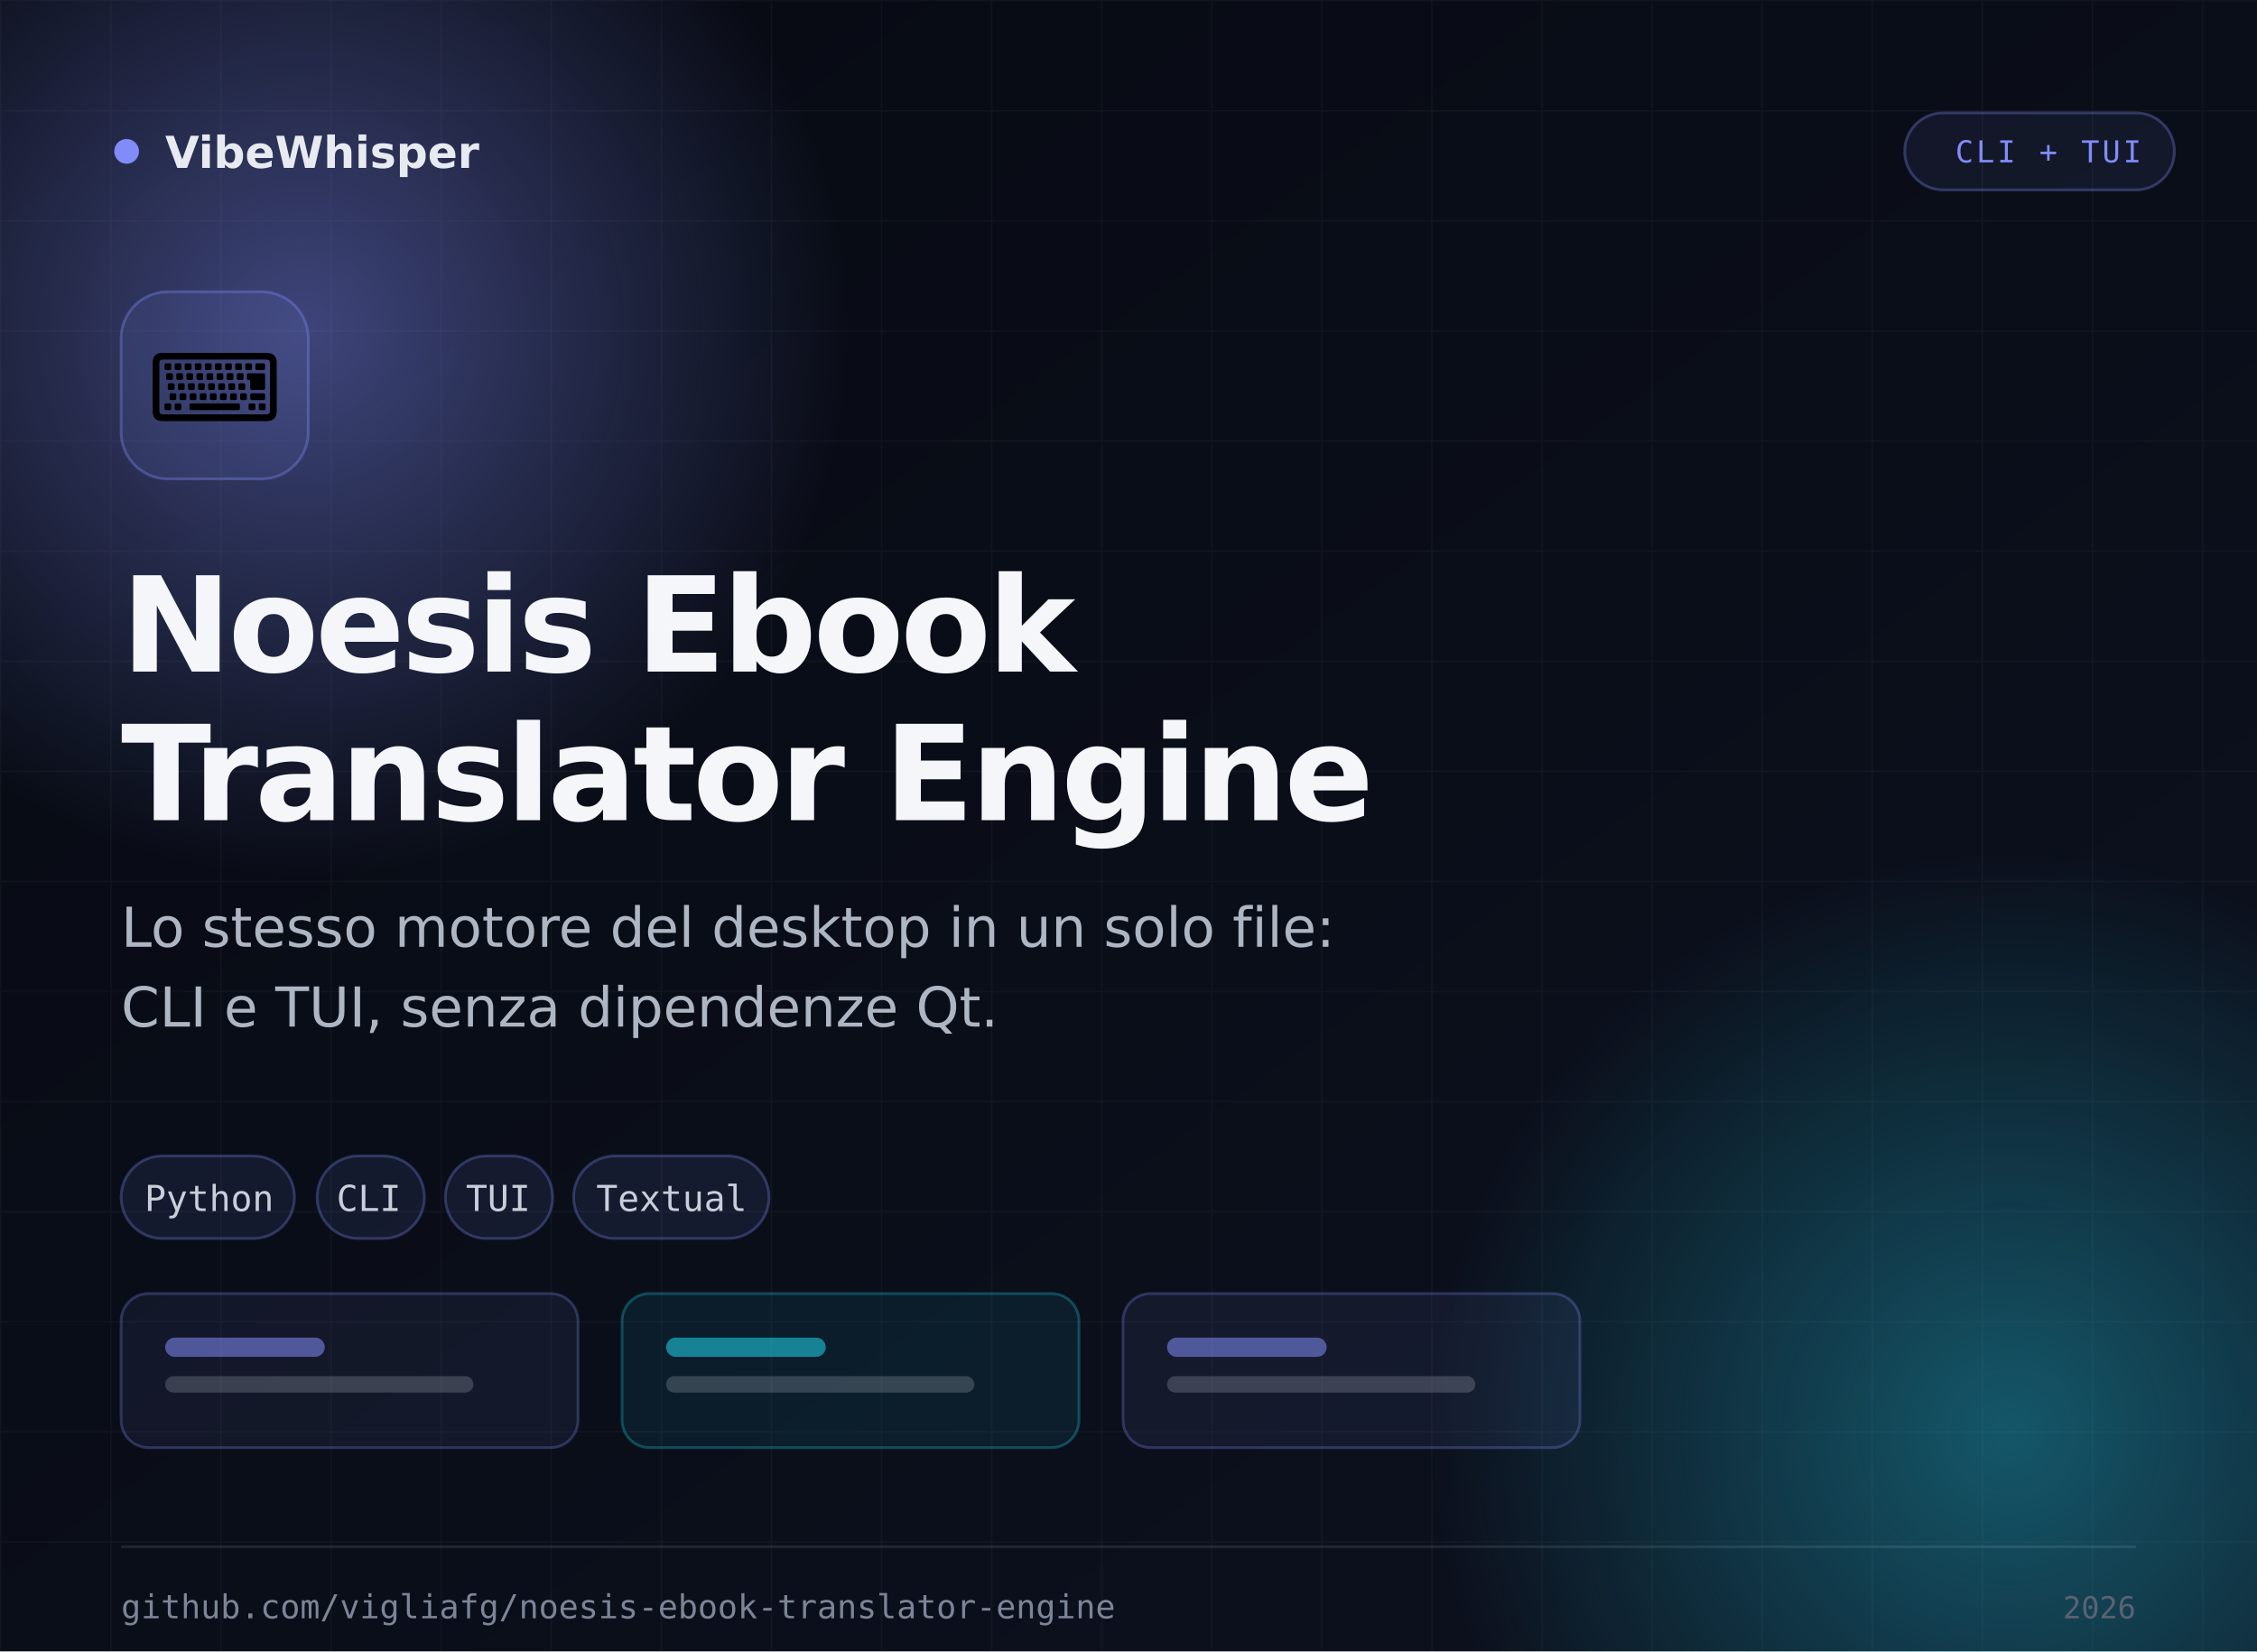
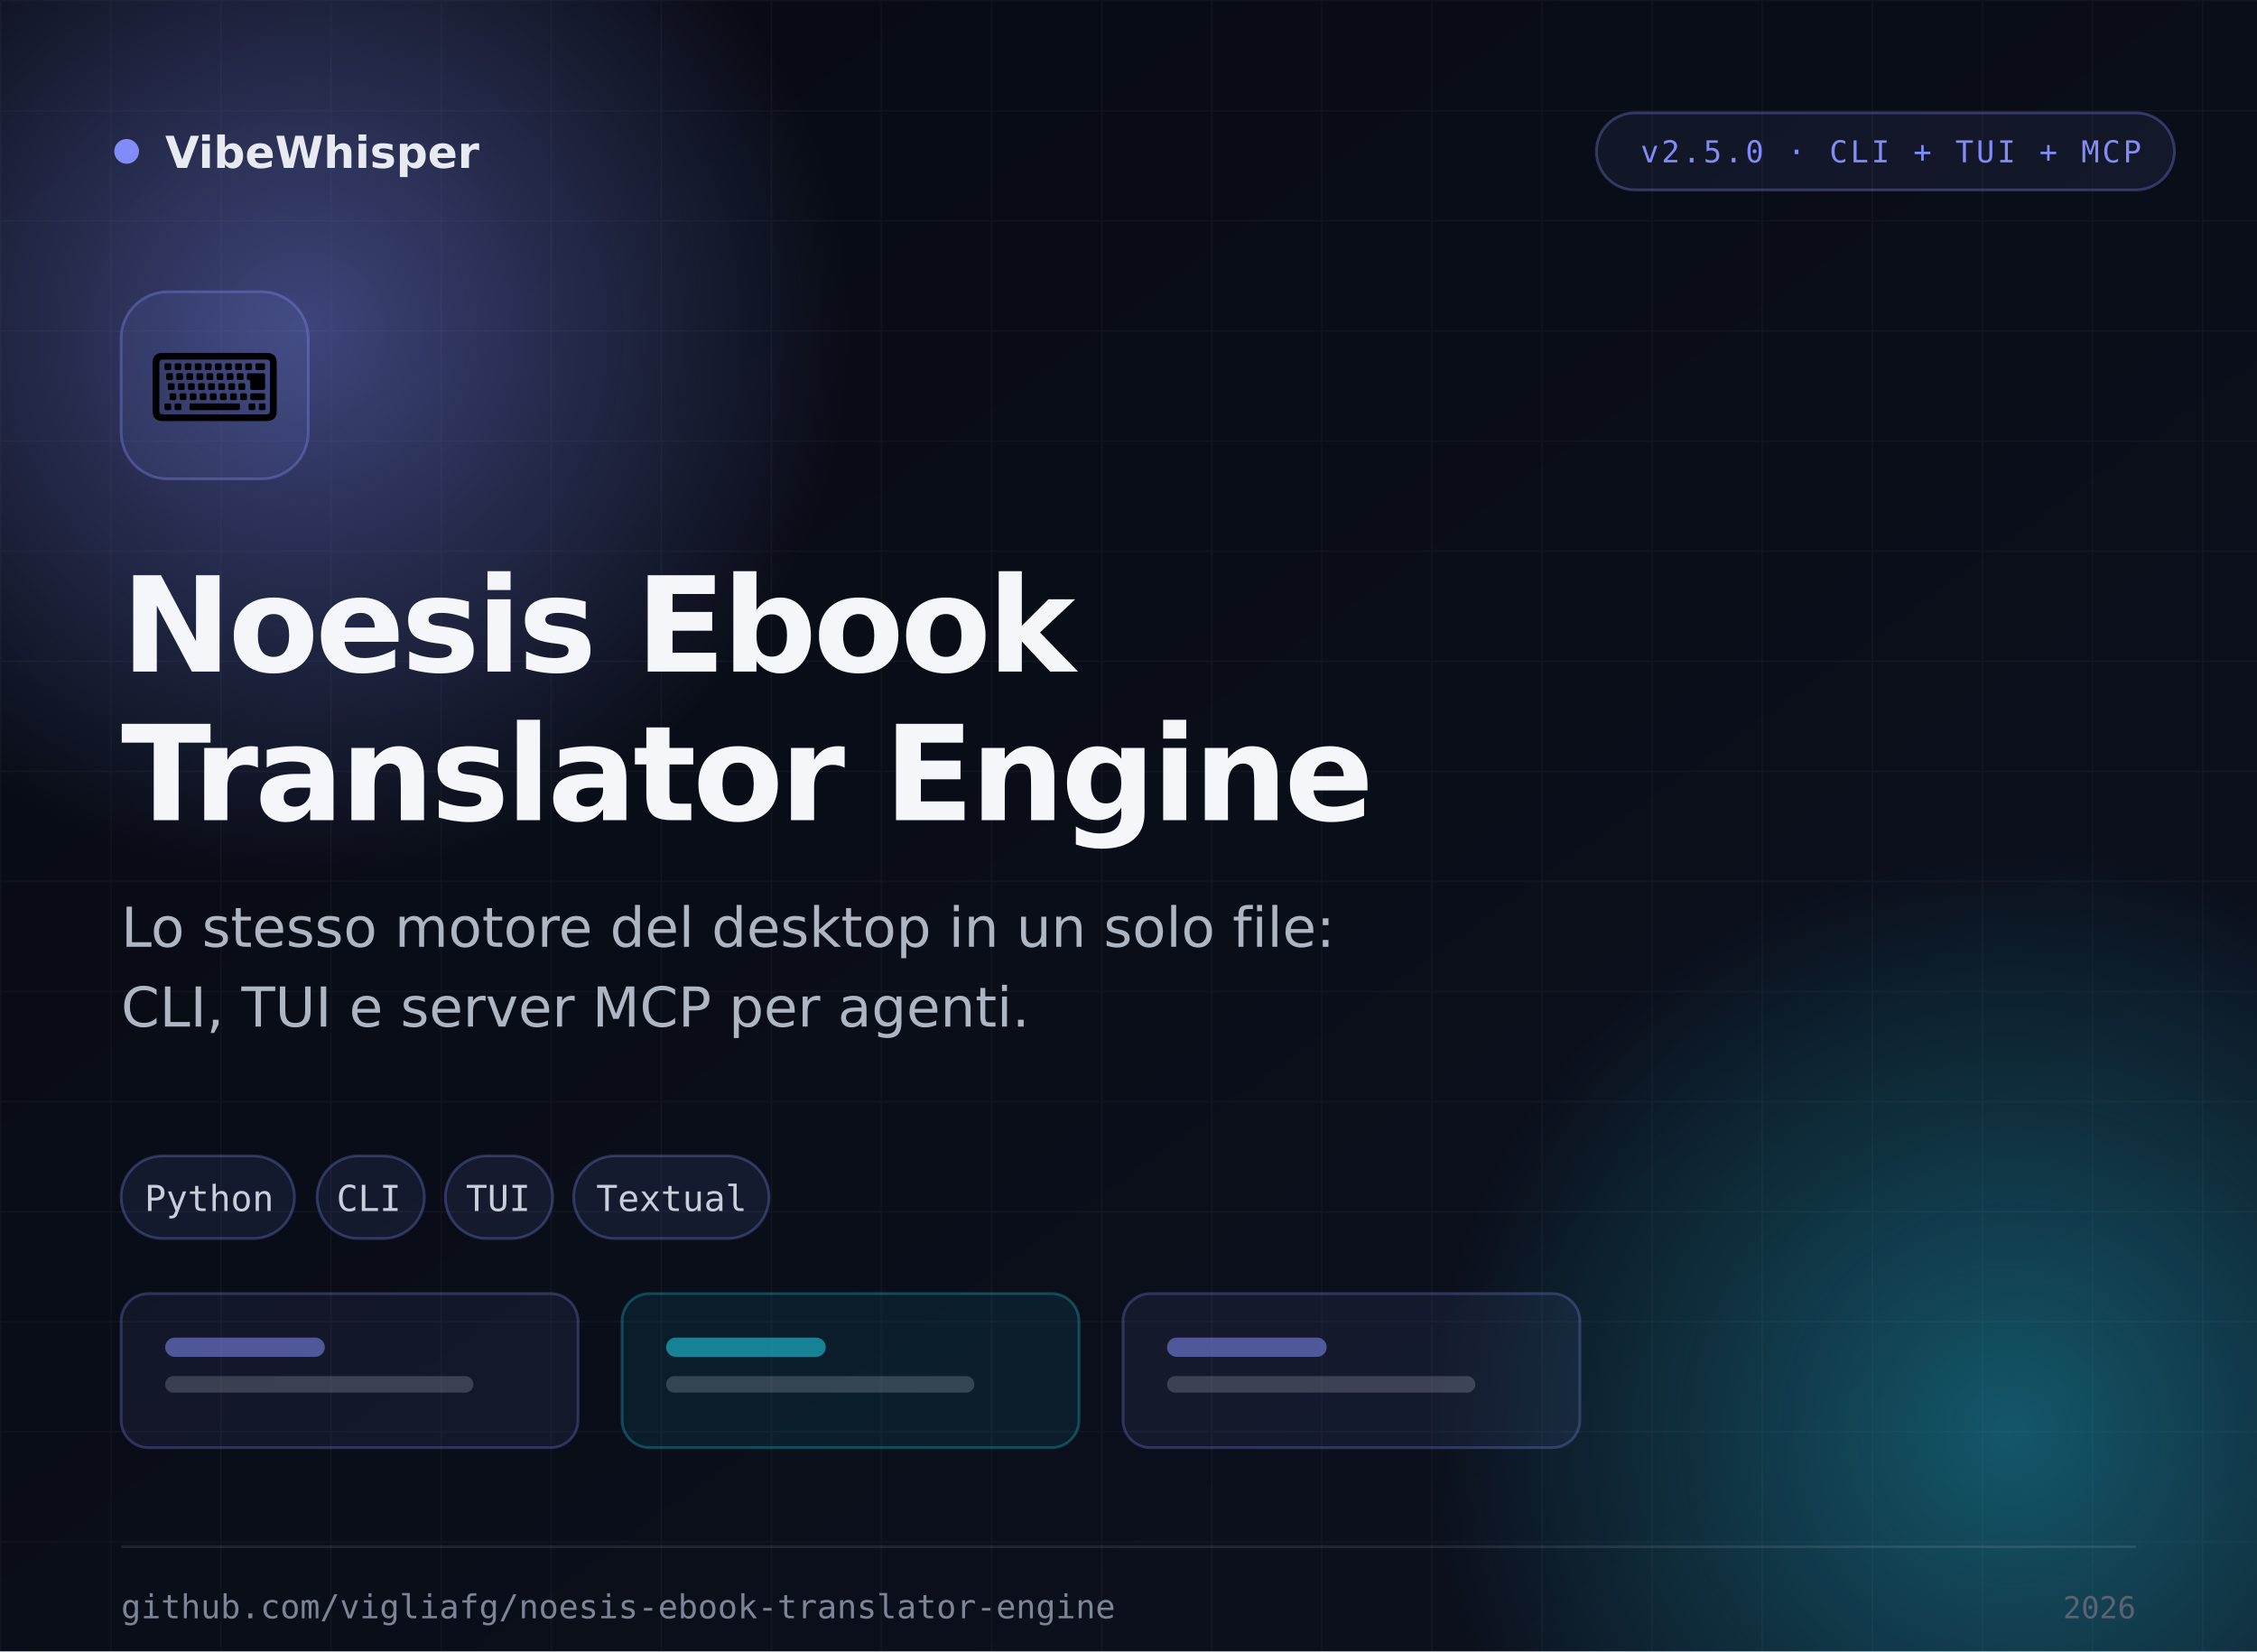
<svg xmlns="http://www.w3.org/2000/svg" width="820" height="600" viewBox="0 0 820 600" role="img" aria-label="Noesis Ebook Translator Engine">
  <defs>
    <linearGradient id="bg" x1="0" y1="0" x2="1" y2="1">
      <stop offset="0" stop-color="#070a12" />
      <stop offset="0.55" stop-color="#0a0e19" />
      <stop offset="1" stop-color="#0d1220" />
    </linearGradient>
    <pattern id="grid" width="40" height="40" patternUnits="userSpaceOnUse">
      <path d="M 40 0 L 0 0 0 40" fill="none" stroke="#ffffff" stroke-opacity="0.035" stroke-width="1" />
    </pattern>
    <radialGradient id="glowA">
      <stop offset="0" stop-color="#818cf8" stop-opacity="0.45" />
      <stop offset="1" stop-color="#818cf8" stop-opacity="0" />
    </radialGradient>
    <radialGradient id="glowB">
      <stop offset="0" stop-color="#22d3ee" stop-opacity="0.36" />
      <stop offset="1" stop-color="#22d3ee" stop-opacity="0" />
    </radialGradient>
  </defs>
  <rect width="820" height="600" fill="url(#bg)" />
  <rect width="820" height="600" fill="url(#grid)" />
  <circle cx="110" cy="120" r="200" fill="url(#glowA)" />
  <circle cx="730" cy="520" r="210" fill="url(#glowB)" />
  <circle cx="46" cy="55" r="4.5" fill="#818cf8" />
  <text x="60" y="61" font-family="'DejaVu Sans','Segoe UI',system-ui,sans-serif" font-size="16" font-weight="700" fill="#e7eaf0">VibeWhisper</text>
-   <rect x="692" y="41" width="98" height="28" rx="14" fill="#818cf8" fill-opacity="0.08" stroke="#818cf8" stroke-opacity="0.32" />
-   <text x="778" y="59" text-anchor="end" font-family="'DejaVu Sans Mono','SF Mono',ui-monospace,monospace" font-size="11" fill="#818cf8" letter-spacing="1">CLI + TUI</text>
+   <rect x="580" y="41" width="210" height="28" rx="14" fill="#818cf8" fill-opacity="0.08" stroke="#818cf8" stroke-opacity="0.32" />
+   <text x="778" y="59" text-anchor="end" font-family="'DejaVu Sans Mono','SF Mono',ui-monospace,monospace" font-size="11" fill="#818cf8" letter-spacing="1">v2.5.0 · CLI + TUI + MCP</text>
  <rect x="44" y="106" width="68" height="68" rx="17" fill="#818cf8" fill-opacity="0.10" stroke="#818cf8" stroke-opacity="0.35" />
  <text x="78" y="153" text-anchor="middle" font-family="'Noto Color Emoji','Apple Color Emoji','Segoe UI Emoji',sans-serif" font-size="34">⌨️</text>
  <text x="44" y="244" font-family="'DejaVu Sans','Segoe UI',system-ui,sans-serif" font-size="48" font-weight="800" fill="#f4f6fa" letter-spacing="-1.3">Noesis Ebook</text>
  <text x="44" y="298" font-family="'DejaVu Sans','Segoe UI',system-ui,sans-serif" font-size="48" font-weight="800" fill="#f4f6fa" letter-spacing="-1.3">Translator Engine</text>
  <text x="44" y="344" font-family="'DejaVu Sans','Segoe UI',system-ui,sans-serif" font-size="20" fill="#aeb6c4">Lo stesso motore del desktop in un solo file:</text>
-   <text x="44" y="373" font-family="'DejaVu Sans','Segoe UI',system-ui,sans-serif" font-size="20" fill="#aeb6c4">CLI e TUI, senza dipendenze Qt.</text>
+   <text x="44" y="373" font-family="'DejaVu Sans','Segoe UI',system-ui,sans-serif" font-size="20" fill="#aeb6c4">CLI, TUI e server MCP per agenti.</text>
  <rect x="44" y="420" width="63" height="30" rx="15" fill="#818cf8" fill-opacity="0.10" stroke="#818cf8" stroke-opacity="0.30" />
  <text x="76" y="440" text-anchor="middle" font-family="'DejaVu Sans Mono','SF Mono',ui-monospace,monospace" font-size="13" fill="#c9cfda">Python</text>
  <rect x="115.2" y="420" width="39" height="30" rx="15" fill="#818cf8" fill-opacity="0.10" stroke="#818cf8" stroke-opacity="0.30" />
  <text x="134" y="440" text-anchor="middle" font-family="'DejaVu Sans Mono','SF Mono',ui-monospace,monospace" font-size="13" fill="#c9cfda">CLI</text>
  <rect x="161.8" y="420" width="39" height="30" rx="15" fill="#818cf8" fill-opacity="0.10" stroke="#818cf8" stroke-opacity="0.30" />
  <text x="181" y="440" text-anchor="middle" font-family="'DejaVu Sans Mono','SF Mono',ui-monospace,monospace" font-size="13" fill="#c9cfda">TUI</text>
  <rect x="208.4" y="420" width="71" height="30" rx="15" fill="#818cf8" fill-opacity="0.10" stroke="#818cf8" stroke-opacity="0.30" />
  <text x="244" y="440" text-anchor="middle" font-family="'DejaVu Sans Mono','SF Mono',ui-monospace,monospace" font-size="13" fill="#c9cfda">Textual</text>
  <rect x="44" y="470" width="166" height="56" rx="10" fill="#818cf8" fill-opacity="0.08" stroke="#818cf8" stroke-opacity="0.28" />
  <rect x="60" y="486" width="58" height="7" rx="3.5" fill="#818cf8" fill-opacity="0.55" />
  <rect x="60" y="500" width="112" height="6" rx="3" fill="#b0b7c3" fill-opacity="0.26" />
  <rect x="226" y="470" width="166" height="56" rx="10" fill="#22d3ee" fill-opacity="0.08" stroke="#22d3ee" stroke-opacity="0.28" />
  <rect x="242" y="486" width="58" height="7" rx="3.5" fill="#22d3ee" fill-opacity="0.55" />
  <rect x="242" y="500" width="112" height="6" rx="3" fill="#b0b7c3" fill-opacity="0.26" />
  <rect x="408" y="470" width="166" height="56" rx="10" fill="#818cf8" fill-opacity="0.08" stroke="#818cf8" stroke-opacity="0.28" />
  <rect x="424" y="486" width="58" height="7" rx="3.5" fill="#818cf8" fill-opacity="0.55" />
  <rect x="424" y="500" width="112" height="6" rx="3" fill="#b0b7c3" fill-opacity="0.26" />
  <line x1="44" y1="562" x2="776" y2="562" stroke="#ffffff" stroke-opacity="0.09" />
  <text x="44" y="588" font-family="'DejaVu Sans Mono','SF Mono',ui-monospace,monospace" font-size="12" fill="#7c8496">github.com/vigliafg/noesis-ebook-translator-engine</text>
  <text x="776" y="588" text-anchor="end" font-family="'DejaVu Sans Mono','SF Mono',ui-monospace,monospace" font-size="11" fill="#5b6273">2026</text>
</svg>
